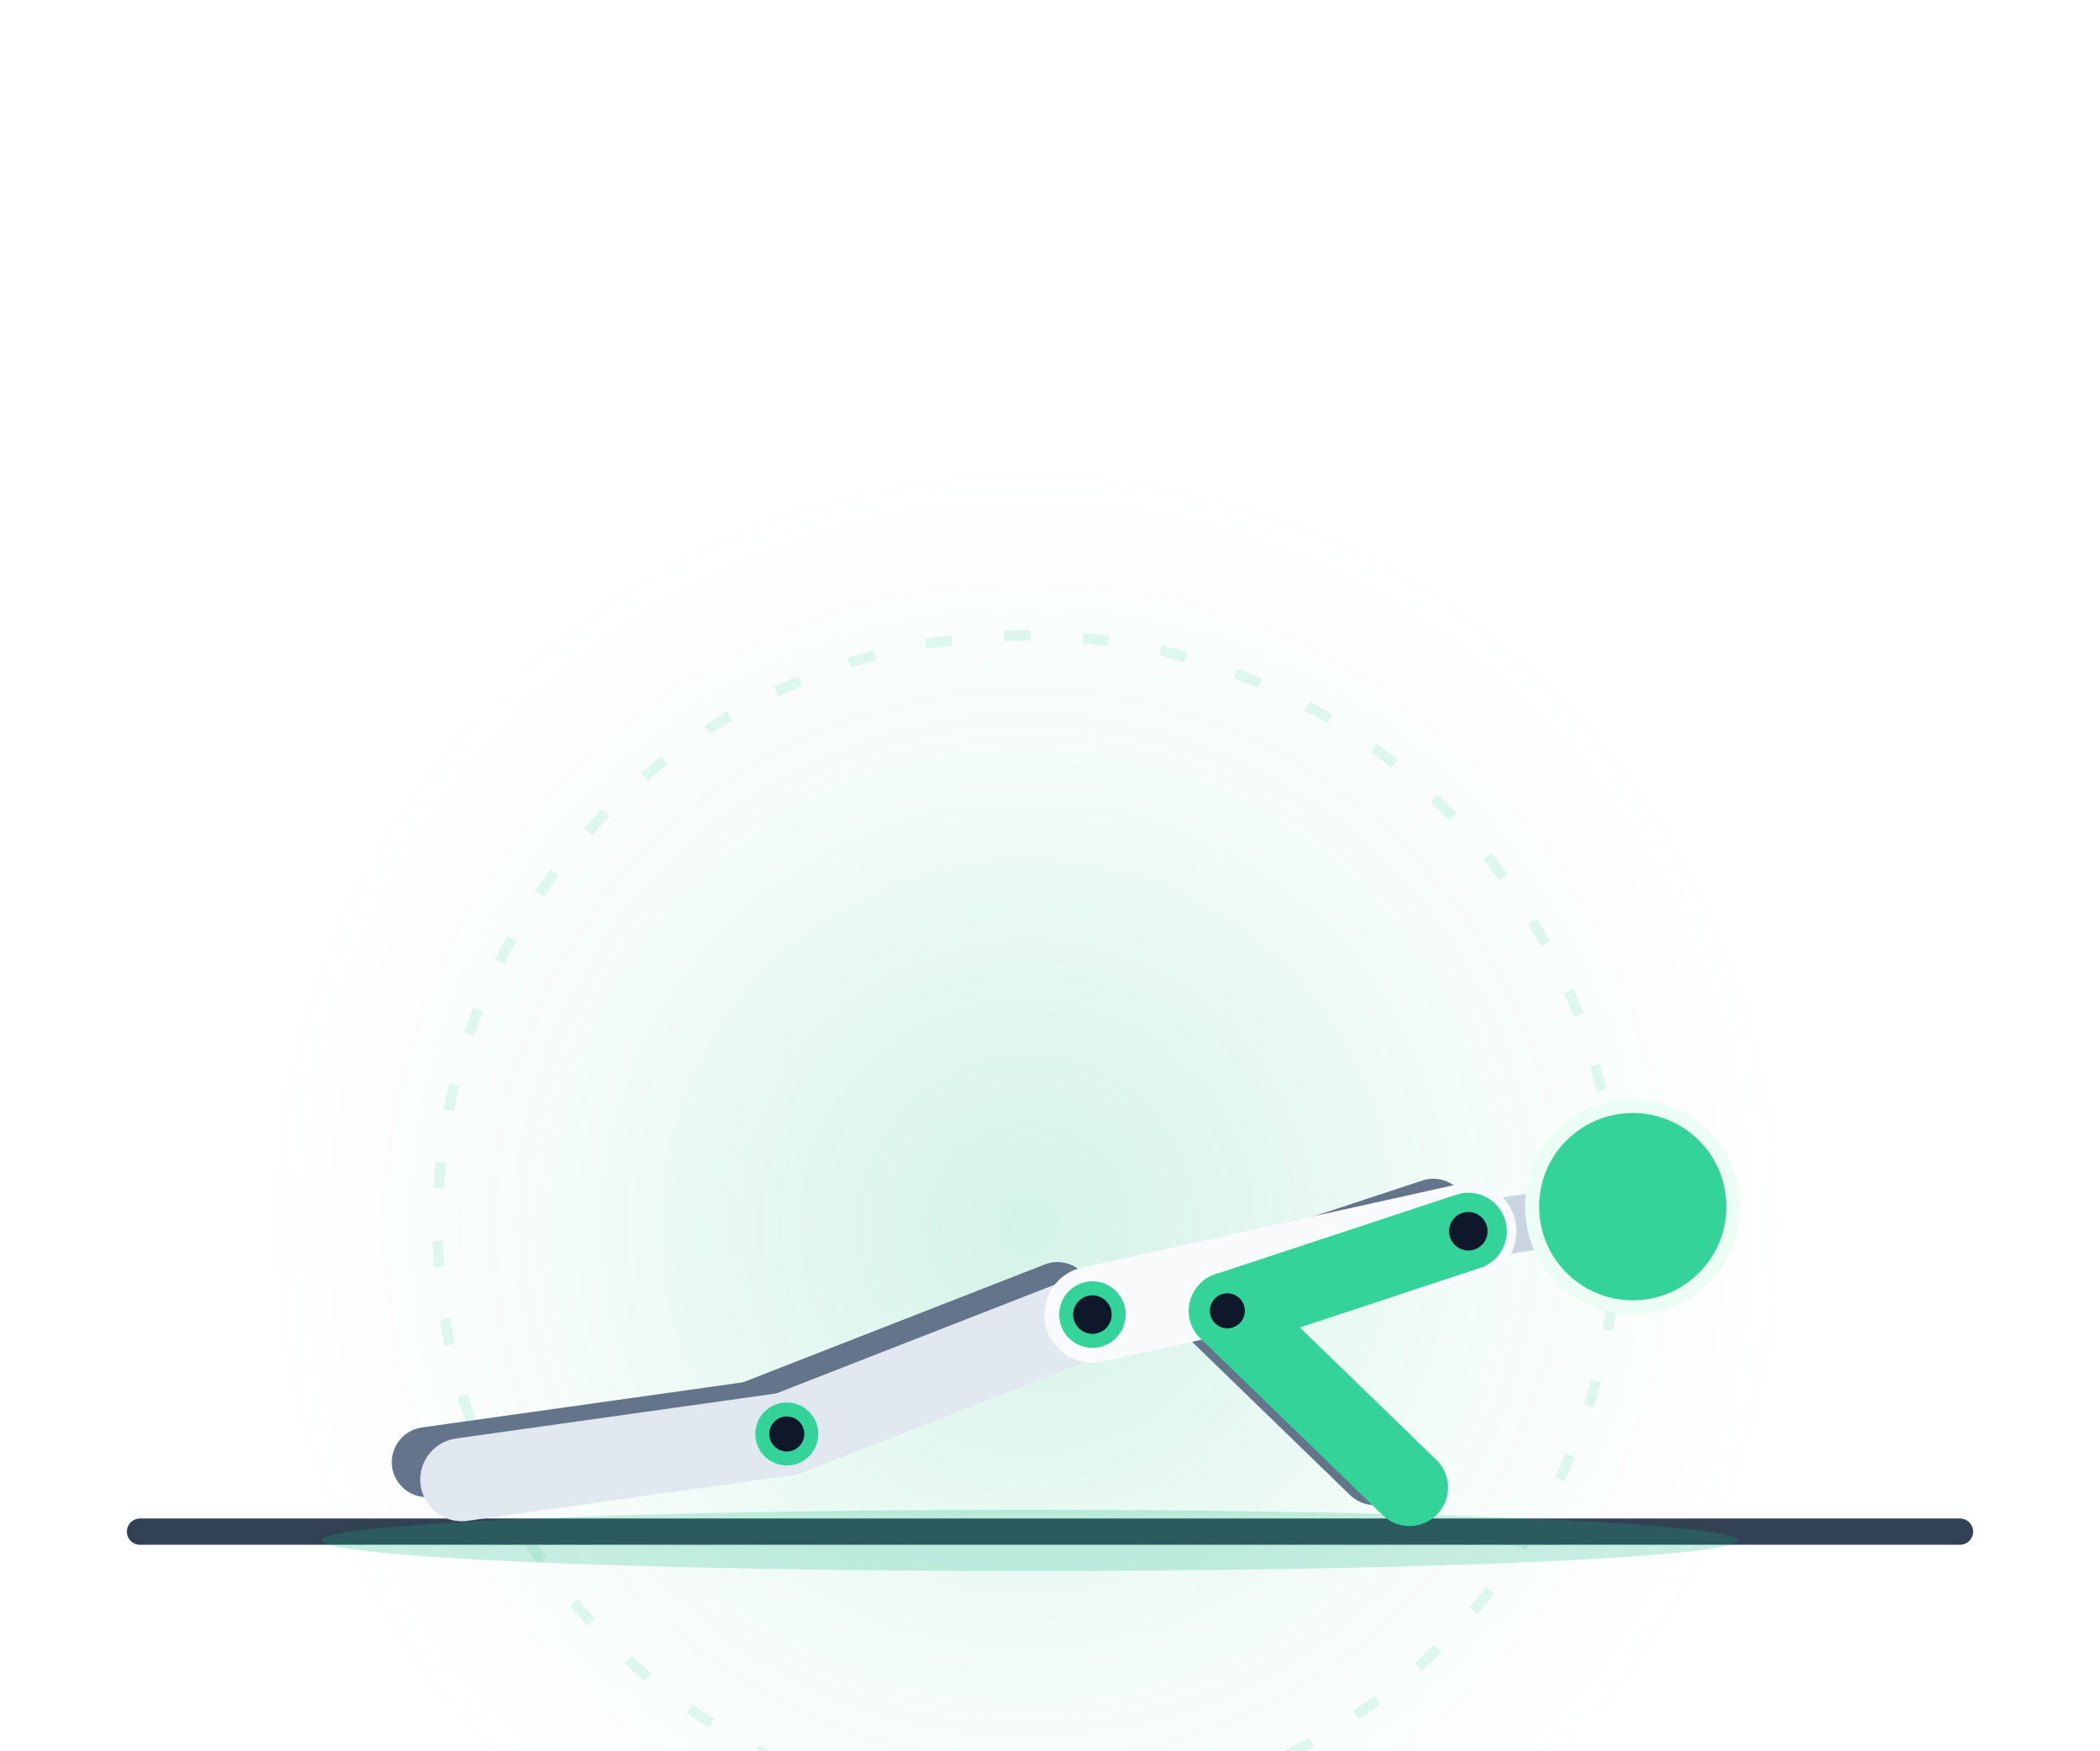
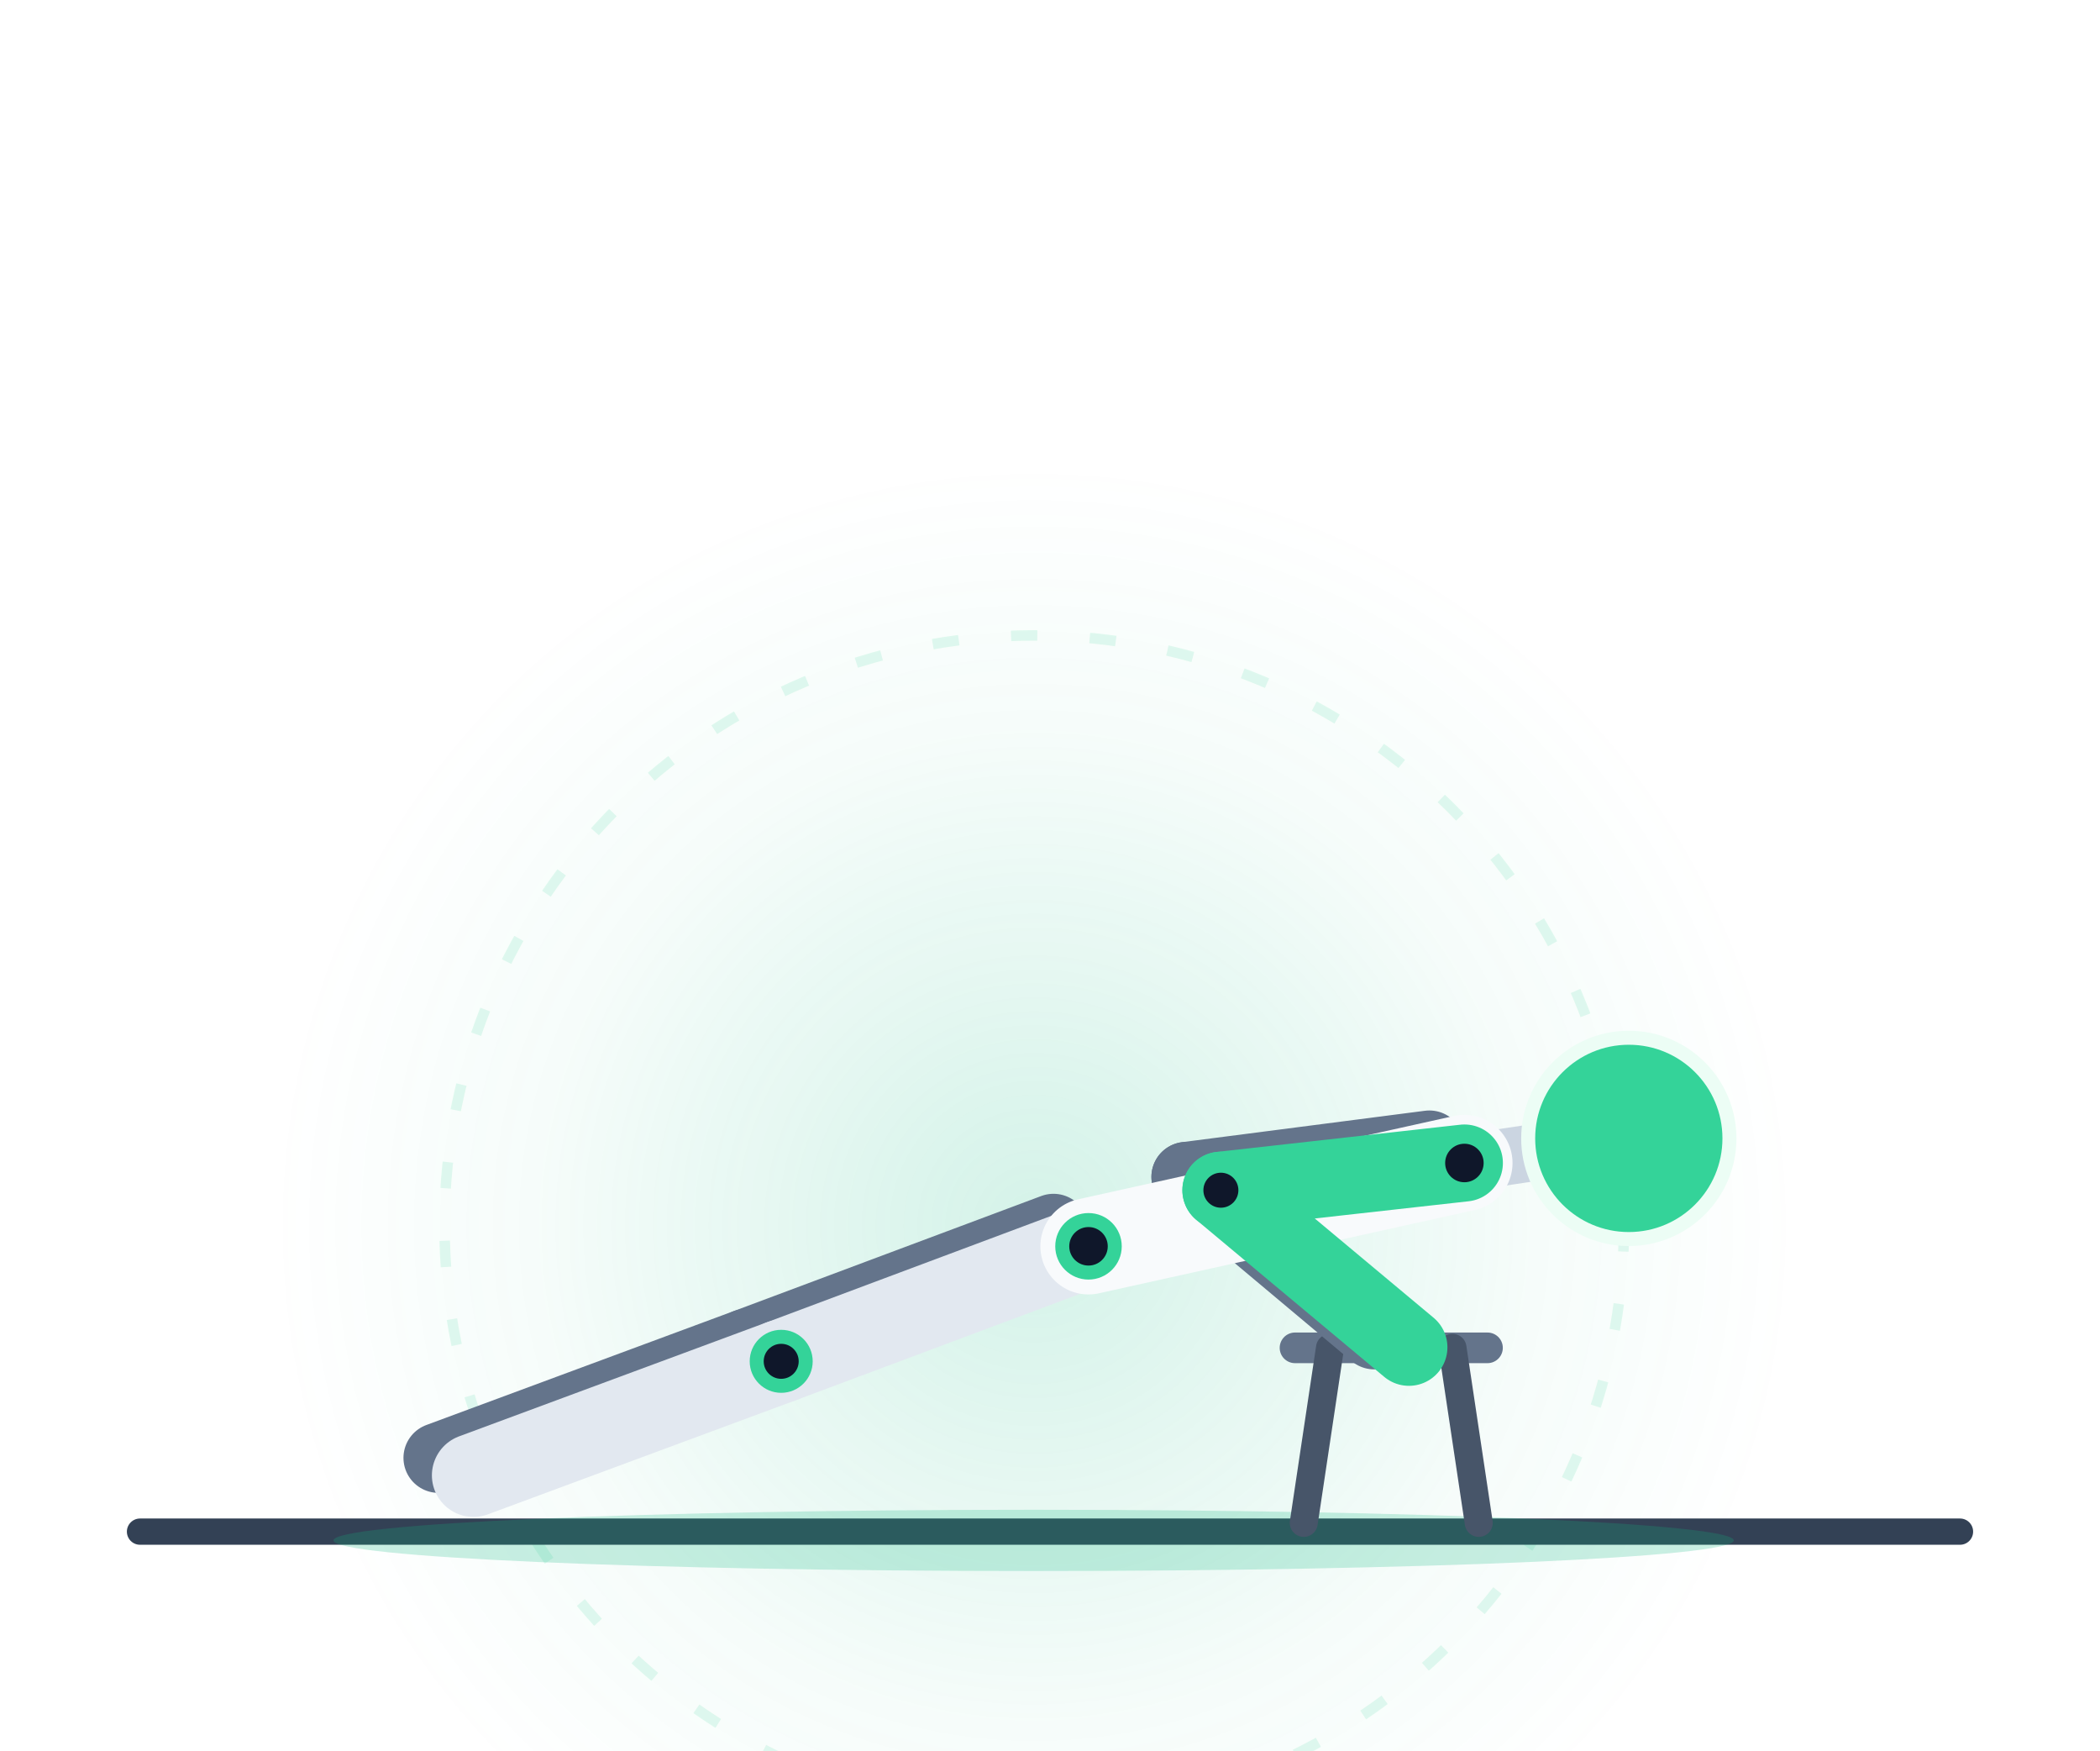
- <svg xmlns="http://www.w3.org/2000/svg" viewBox="0 0 240 200" preserveAspectRatio="xMidYMid meet" class="exercise-svg" role="img" aria-label="Pushup" data-archetype="pushup" data-tempo-mode="standard" data-hold-style="settle" data-bones="{&quot;lumbar&quot;:22.0,&quot;thoracic&quot;:22.0,&quot;neck&quot;:19.0,&quot;uarm&quot;:29.0,&quot;farm&quot;:29.0,&quot;thigh&quot;:37.5,&quot;shin&quot;:37.5,&quot;back_dx&quot;:-4.0,&quot;back_dy&quot;:-2.0}" data-pose-a="{&quot;hip_x&quot;:119.0,&quot;hip_y&quot;:134.0,&quot;lumbar&quot;:-26.0,&quot;thoracic&quot;:-26.0,&quot;neck&quot;:-22.0,&quot;uarm_f&quot;:106.66,&quot;farm_f&quot;:66.06,&quot;uarm_b&quot;:106.66,&quot;farm_b&quot;:66.06,&quot;thigh_f&quot;:146.99,&quot;shin_f&quot;:157.14,&quot;thigh_b&quot;:146.99,&quot;shin_b&quot;:157.14}" data-pose-b="{&quot;hip_x&quot;:125.5,&quot;hip_y&quot;:152.0,&quot;lumbar&quot;:-11.0,&quot;thoracic&quot;:-11.0,&quot;neck&quot;:-7.0,&quot;uarm_f&quot;:167.84,&quot;farm_f&quot;:41.69,&quot;uarm_b&quot;:167.84,&quot;farm_b&quot;:41.69,&quot;thigh_f&quot;:159.97,&quot;shin_f&quot;:173.64,&quot;thigh_b&quot;:159.97,&quot;shin_b&quot;:173.64}" data-equipment="body_only">
+ <svg xmlns="http://www.w3.org/2000/svg" viewBox="0 0 240 200" preserveAspectRatio="xMidYMid meet" class="exercise-svg" role="img" aria-label="Pushup" data-archetype="pushup" data-tempo-mode="standard" data-hold-style="settle" data-bones="{&quot;lumbar&quot;:22.0,&quot;thoracic&quot;:22.0,&quot;neck&quot;:19.0,&quot;uarm&quot;:28.0,&quot;farm&quot;:28.0,&quot;thigh&quot;:37.5,&quot;shin&quot;:37.5,&quot;back_dx&quot;:-4.0,&quot;back_dy&quot;:-2.0}" data-pose-a="{&quot;hip_x&quot;:119.0,&quot;hip_y&quot;:128.0,&quot;lumbar&quot;:-26.0,&quot;thoracic&quot;:-26.0,&quot;neck&quot;:-22.0,&quot;uarm_f&quot;:122.25,&quot;farm_f&quot;:48.93,&quot;uarm_b&quot;:121.44,&quot;farm_b&quot;:49.84,&quot;thigh_f&quot;:148.06,&quot;shin_f&quot;:148.24,&quot;thigh_b&quot;:148.06,&quot;shin_b&quot;:148.24}" data-pose-b="{&quot;hip_x&quot;:125.0,&quot;hip_y&quot;:144.0,&quot;lumbar&quot;:-11.0,&quot;thoracic&quot;:-11.0,&quot;neck&quot;:-7.0,&quot;uarm_f&quot;:179.32,&quot;farm_f&quot;:38.85,&quot;uarm_b&quot;:178.32,&quot;farm_b&quot;:38.88,&quot;thigh_f&quot;:160.76,&quot;shin_f&quot;:160.94,&quot;thigh_b&quot;:160.76,&quot;shin_b&quot;:160.94}" data-equipment="body_only">
  <defs>
    <radialGradient id="glow-pushup" cx="50%" cy="50%" r="50%">
      <stop offset="0%" stop-color="#10b981" stop-opacity="0.18" />
      <stop offset="65%" stop-color="#10b981" stop-opacity="0.04" />
      <stop offset="100%" stop-color="#10b981" stop-opacity="0" />
    </radialGradient>
  </defs>
-   <circle class="js-aura" cx="117.4" cy="140.0" r="87.20" fill="url(#glow-pushup)" />
-   <circle class="js-ring" cx="117.4" cy="140.0" r="67.40" fill="none" stroke="#34d399" stroke-opacity="0.14" stroke-width="1.2" stroke-dasharray="3 6" />
+   <circle class="js-aura" cx="118.2" cy="140.0" r="87.20" fill="url(#glow-pushup)" />
+   <circle class="js-ring" cx="118.2" cy="140.0" r="67.40" fill="none" stroke="#34d399" stroke-opacity="0.14" stroke-width="1.2" stroke-dasharray="3 6" />
  <line x1="16" y1="175" x2="224" y2="175" stroke="#334155" stroke-width="3" stroke-linecap="round" />
-   <ellipse class="js-shadow" cx="117.69" cy="176" rx="80.91" ry="3.5" fill="#10b981" fill-opacity="0.22" />
+   <ellipse class="js-shadow" cx="118.13" cy="176" rx="80.02" ry="3.5" fill="#10b981" fill-opacity="0.22" />
+   <line x1="148" y1="154" x2="170" y2="154" stroke="#64748b" stroke-width="3.5" stroke-linecap="round" />
+   <line x1="152" y1="154" x2="149" y2="174" stroke="#475569" stroke-width="3.2" stroke-linecap="round" />
+   <line x1="166" y1="154" x2="169" y2="174" stroke="#475569" stroke-width="3.2" stroke-linecap="round" />
  <g stroke="#64748b" stroke-width="8" stroke-linecap="round">
-     <line class="js-thigh-b" x1="120.85" y1="148.20" x2="85.92" y2="161.84" />
-     <line class="js-shin-b" x1="85.92" y1="161.84" x2="48.78" y2="167.06" />
-     <line class="js-uarm-b" x1="163.81" y1="138.68" x2="136.27" y2="147.77" />
-     <line class="js-farm-b" x1="136.27" y1="147.77" x2="157.09" y2="167.96" />
+     <line class="js-thigh-b" x1="120.40" y1="140.40" x2="85.28" y2="153.54" />
+     <line class="js-shin-b" x1="85.28" y1="153.54" x2="50.11" y2="166.57" />
+     <line class="js-uarm-b" x1="163.36" y1="130.88" x2="135.59" y2="134.47" />
+     <line class="js-farm-b" x1="135.59" y1="134.47" x2="157.05" y2="152.46" />
  </g>
  <g stroke="#e2e8f0" stroke-width="9.5" stroke-linecap="round">
-     <line class="js-thigh-f" x1="124.85" y1="150.20" x2="89.92" y2="163.84" />
-     <line class="js-shin-f" x1="89.92" y1="163.84" x2="52.78" y2="169.06" />
+     <line class="js-thigh-f" x1="124.40" y1="142.40" x2="89.28" y2="155.54" />
+     <line class="js-shin-f" x1="89.28" y1="155.54" x2="54.11" y2="168.57" />
  </g>
-   <line class="js-neck" x1="167.81" y1="140.68" x2="186.60" y2="137.87" stroke="#cbd5e1" stroke-width="6.5" stroke-linecap="round" />
-   <path class="js-torso" d="M 124.85 150.20 Q 146.33 145.44 167.81 140.68" fill="none" stroke="#f8fafc" stroke-width="11" stroke-linecap="round" stroke-linejoin="round" />
+   <line class="js-neck" x1="167.36" y1="132.88" x2="186.15" y2="130.07" stroke="#cbd5e1" stroke-width="6.5" stroke-linecap="round" />
+   <path class="js-torso" d="M 124.40 142.40 Q 145.88 137.64 167.36 132.88" fill="none" stroke="#f8fafc" stroke-width="11" stroke-linecap="round" stroke-linejoin="round" />
  <g stroke="#34d399" stroke-width="8.8" stroke-linecap="round">
-     <line class="js-uarm-f" x1="167.81" y1="140.68" x2="140.27" y2="149.77" />
-     <line class="js-farm-f" x1="140.27" y1="149.77" x2="161.09" y2="169.96" />
+     <line class="js-uarm-f" x1="167.36" y1="132.88" x2="139.53" y2="135.99" />
+     <line class="js-farm-f" x1="139.53" y1="135.99" x2="161.02" y2="153.94" />
  </g>
  <g fill="#0f172a" stroke="#34d399" stroke-width="1.6">
-     <circle class="js-j-shoulder" cx="167.81" cy="140.68" r="3" />
-     <circle class="js-j-hip" cx="124.85" cy="150.20" r="3" />
-     <circle class="js-j-knee" cx="89.92" cy="163.84" r="2.8" />
-     <circle class="js-j-elbow" cx="140.27" cy="149.77" r="2.8" />
+     <circle class="js-j-shoulder" cx="167.36" cy="132.88" r="3" />
+     <circle class="js-j-hip" cx="124.40" cy="142.40" r="3" />
+     <circle class="js-j-knee" cx="89.28" cy="155.54" r="2.8" />
+     <circle class="js-j-elbow" cx="139.53" cy="135.99" r="2.8" />
  </g>
-   <circle class="js-head" cx="186.60" cy="137.87" r="11.5" fill="#34d399" stroke="#ecfdf5" stroke-width="1.6" />
+   <circle class="js-head" cx="186.15" cy="130.07" r="11.5" fill="#34d399" stroke="#ecfdf5" stroke-width="1.6" />
</svg>
